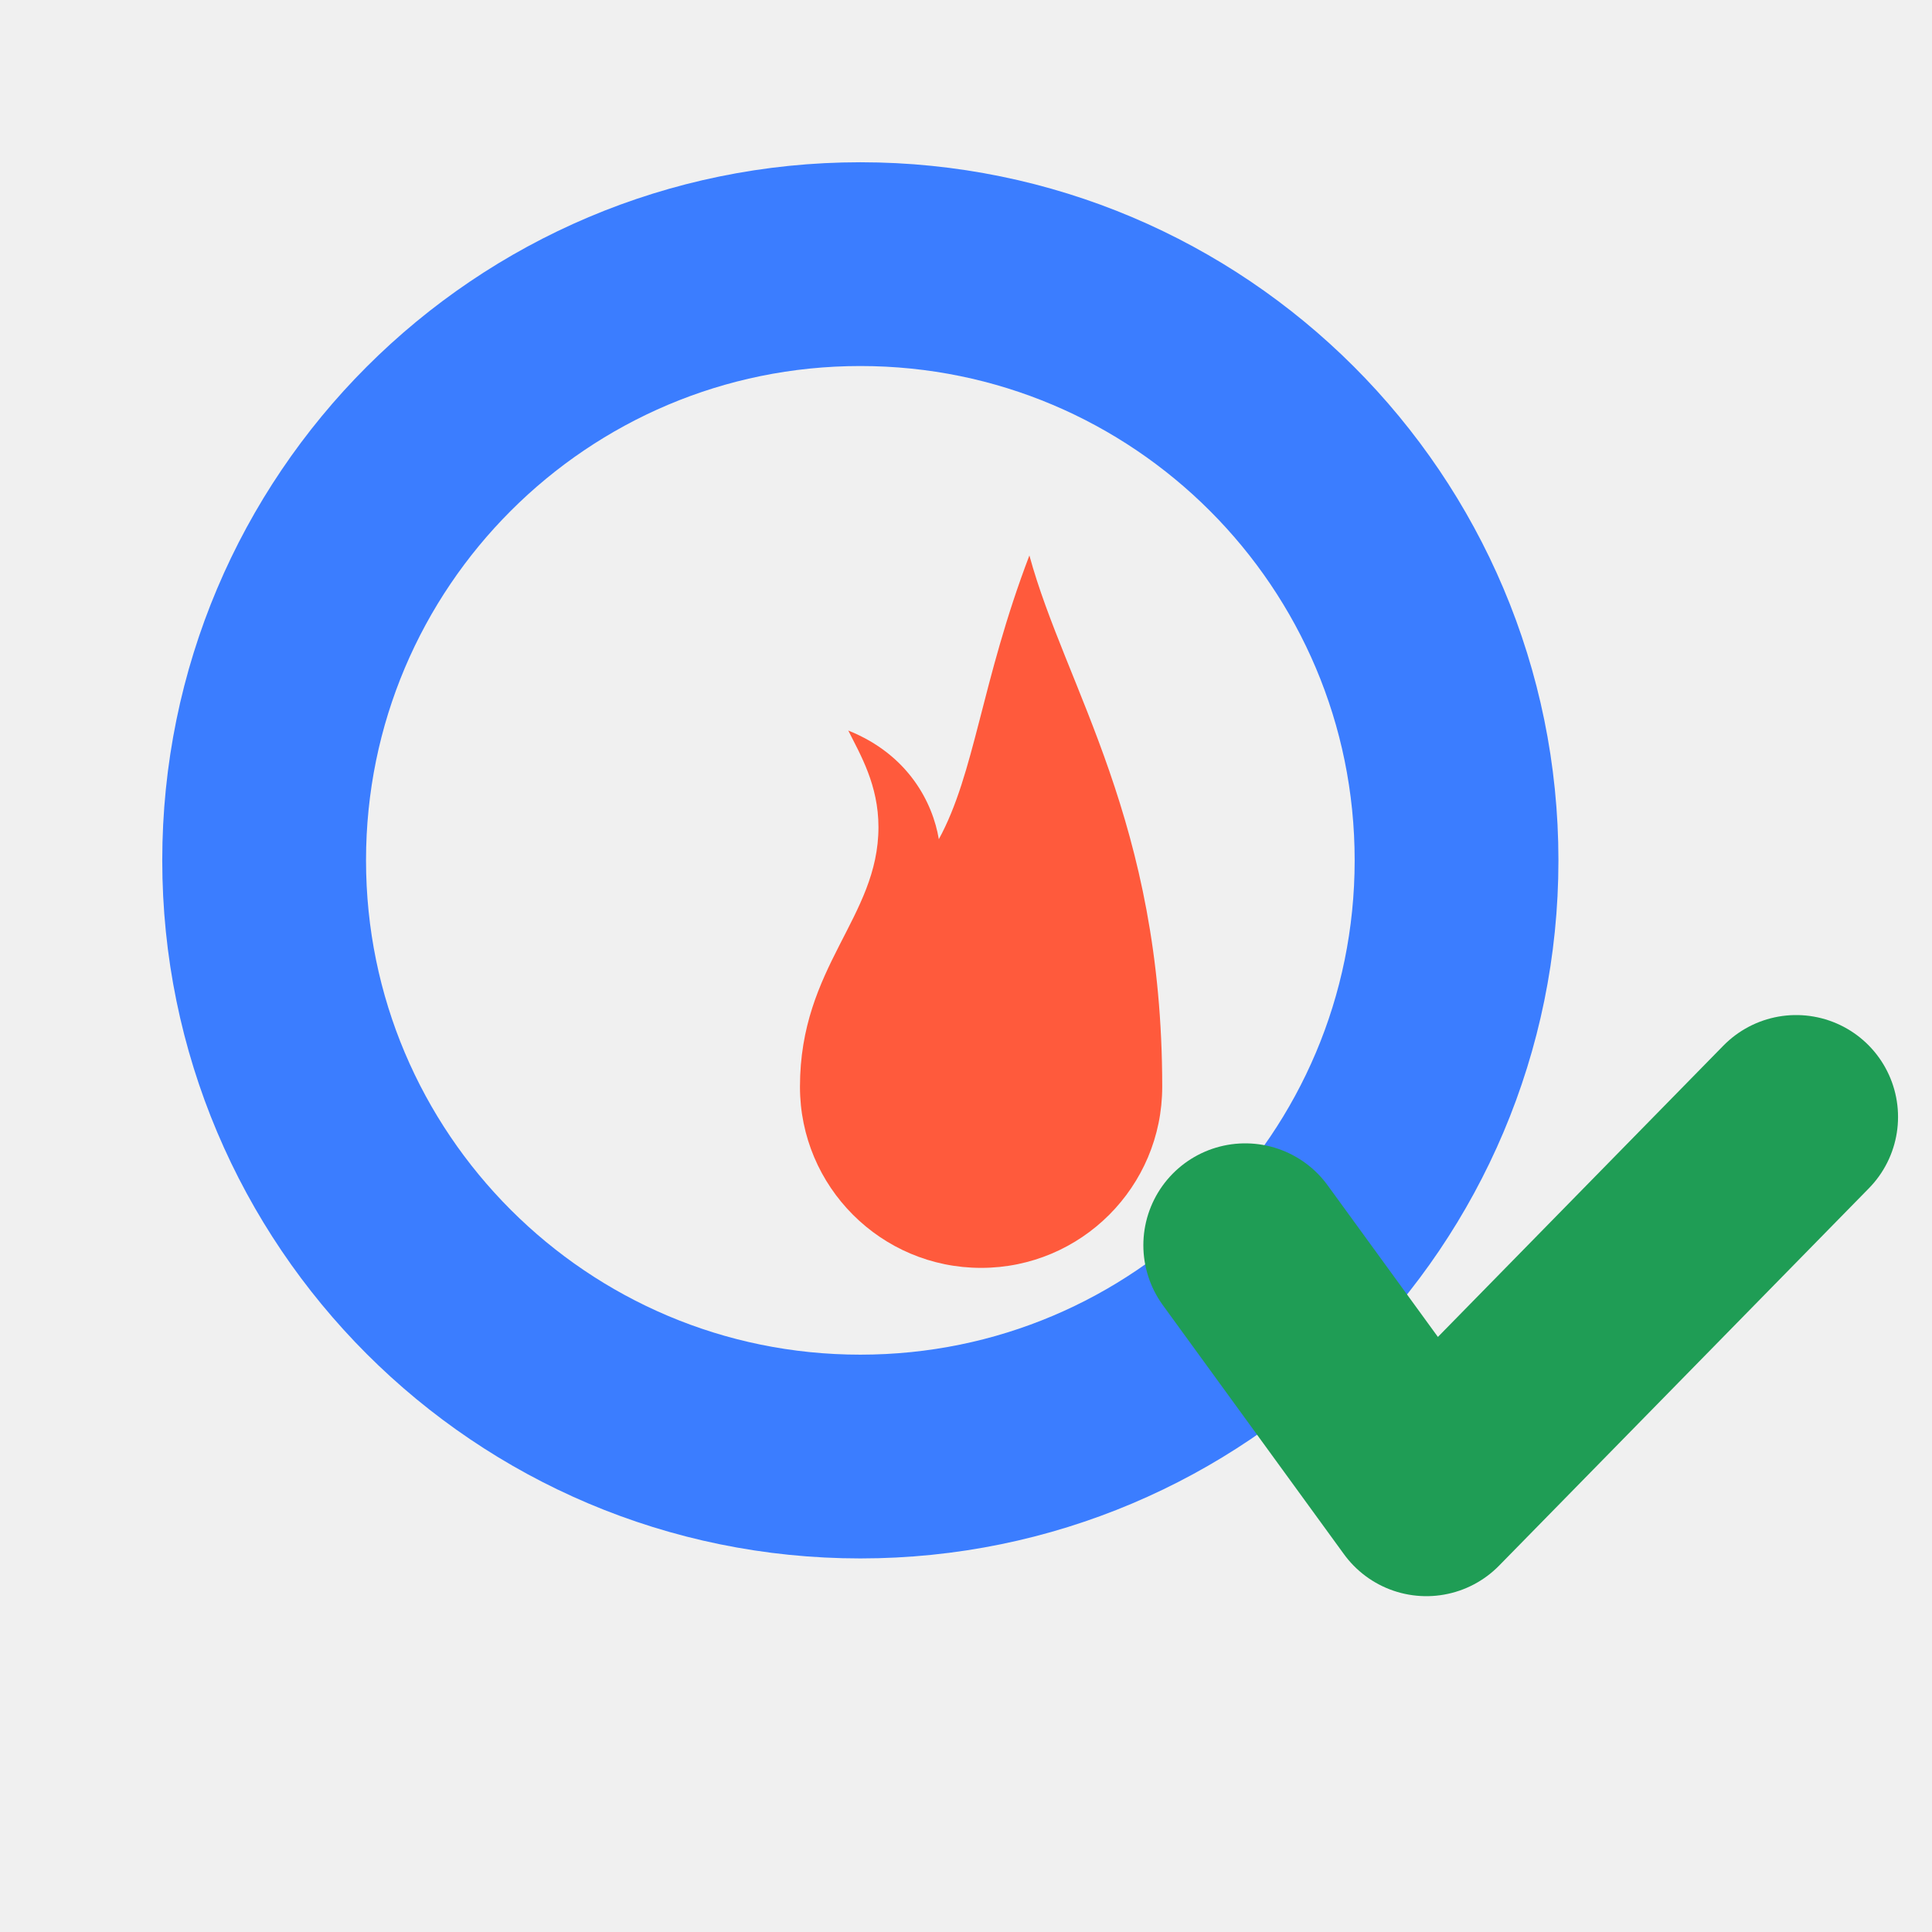
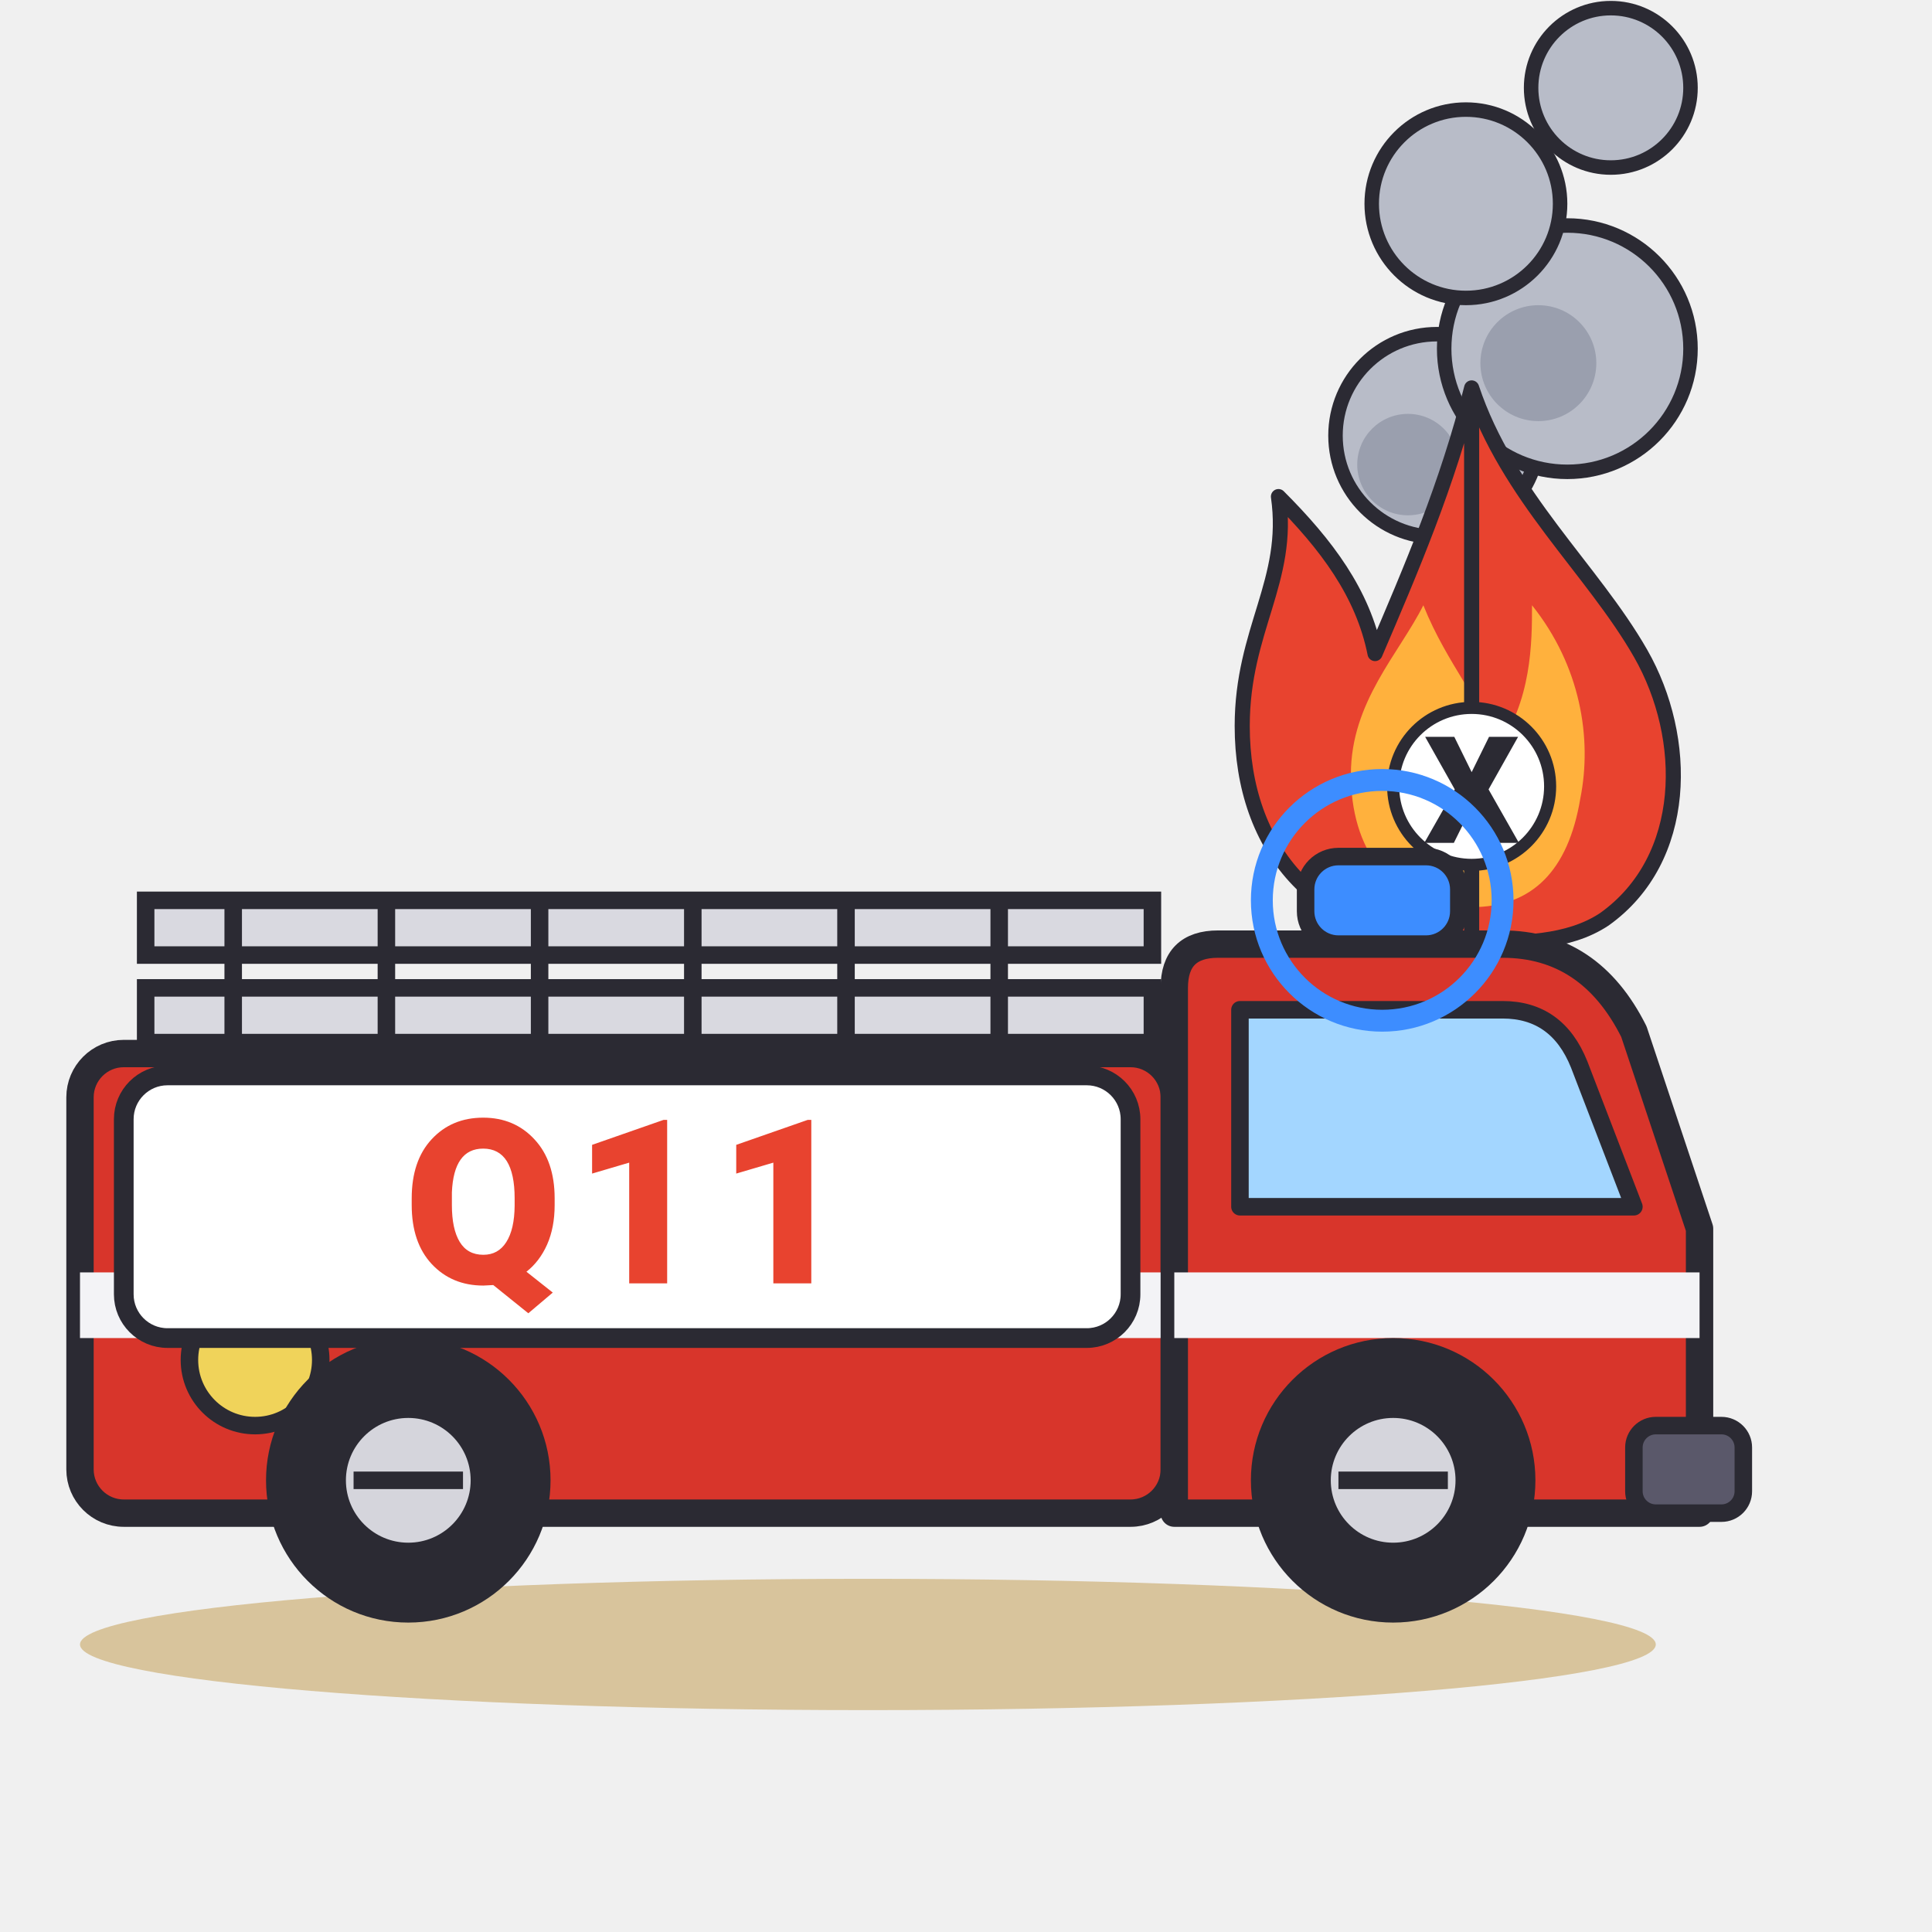
- <svg xmlns="http://www.w3.org/2000/svg" viewBox="0 0 512 512" width="512" height="512" role="img" aria-label="Q11 Emergency mark: a Q-shaped ring with a flame inside; the tail of the Q is a check mark">
-   <circle cx="228" cy="228" r="158" fill="none" stroke="#3b7dff" stroke-width="54" />
-   <polyline points="330,330 378,396 476,296" fill="none" stroke="#1f9d55" stroke-width="54" stroke-linecap="round" stroke-linejoin="round" />
-   <path fill="#ff5a3c" transform="translate(180 136) scale(0.8)" d="M116 14 C128 58 160 102 160 190 A60 60 0 0 1 40 190 C40 150 66 134 66 104 C66 90 60 80 56 72 C76 80 84 96 86 108 C98 86 100 56 116 14 Z" />
+ <svg xmlns="http://www.w3.org/2000/svg" viewBox="0 0 512 512" width="512" height="512" role="img" aria-label="Q11 Emergency mark: the fire truck with a Q11 plate, a red flame and smoke behind it">
+   <g>
+     <g transform="translate(400 150) scale(1.92)">
+       <g fill="#b8bcc8" stroke="#2b2a33" stroke-width="2">
+         <circle cx="-10" cy="-18" r="14" />
+         <circle cx="8" cy="-30" r="17" />
+         <circle cx="-6" cy="-50" r="13" />
+         <circle cx="14" cy="-66" r="11" />
+       </g>
+       <g fill="#9a9fae">
+         <circle cx="-14" cy="-14" r="7" />
+         <circle cx="4" cy="-28" r="8" />
+       </g>
+     </g>
+     <g transform="translate(390 250) scale(1.6)">
+       <path d="M0 0 C-26 0 -38 -16 -38 -36 C-38 -52 -30 -60 -32 -74 C-24 -66 -18 -58 -16 -48 C-10 -62 -4 -76 0 -92 L0 0 Z" fill="#e8432f" />
+       <path d="M0 -92 C6 -74 20 -62 28 -48 C36 -34 36 -14 22 -4 C16 0 8 0 0 0 L0 -92 Z" fill="#e8432f" />
+       <path d="M0 -6 C-14 -6 -20 -16 -20 -28 C-20 -40 -12 -48 -8 -56 C-4 -46 2 -40 4 -32 C10 -40 10 -50 10 -56 C18 -46 20 -34 18 -24 C16 -12 10 -6 0 -6 Z" fill="#ffb13d" />
+       <path d="M0 0 C-26 0 -38 -16 -38 -36 C-38 -52 -30 -60 -32 -74 C-24 -66 -18 -58 -16 -48 C-10 -62 -4 -76 0 -92 M0 -92 C6 -74 20 -62 28 -48 C36 -34 36 -14 22 -4 C16 0 8 0 0 0 Z" fill="none" stroke="#2b2a33" stroke-width="2.5" stroke-linejoin="round" />
+       <g>
+         <circle cx="0" cy="-26" r="13" fill="#ffffff" stroke="#2b2a33" stroke-width="2" />
+         <text x="0" y="-16.64" text-anchor="middle" font-size="24.7" font-weight="800" fill="#2b2a33" font-family="system-ui, -apple-system, &quot;Segoe UI&quot;, Roboto, sans-serif" style="user-select:none">X</text>
+       </g>
+     </g>
+     <g transform="translate(230 430) scale(2.9)">
+       <ellipse cx="0" cy="2" rx="72" ry="6" fill="#d8c49c" />
+       <g>
+         <g stroke="#2b2a33" stroke-width="1.6">
+           <rect x="-66" y="-66" width="92" height="5" fill="#d9d9e0" />
+           <rect x="-66" y="-58" width="92" height="5" fill="#d9d9e0" />
+           <line x1="-58" y1="-66" x2="-58" y2="-53" />
+           <line x1="-44" y1="-66" x2="-44" y2="-53" />
+           <line x1="-30" y1="-66" x2="-30" y2="-53" />
+           <line x1="-16" y1="-66" x2="-16" y2="-53" />
+           <line x1="-2" y1="-66" x2="-2" y2="-53" />
+           <line x1="12" y1="-66" x2="12" y2="-53" />
+         </g>
+         <rect x="-72" y="-52" width="100" height="42" rx="4" fill="#d8352b" stroke="#2b2a33" stroke-width="2.5" />
+         <rect x="-72" y="-32" width="100" height="6" fill="#f3f3f6" />
+         <g fill="#a8261f" stroke="#2b2a33" stroke-width="1.6">
+           <rect x="-64" y="-47" width="22" height="13" rx="2" />
+           <rect x="-38" y="-47" width="22" height="13" rx="2" />
+           <rect x="-12" y="-47" width="22" height="13" rx="2" />
+         </g>
+         <path d="M28 -10 L28 -58 Q28 -62 32 -62 L58 -62 Q66 -62 70 -54 L76 -36 L76 -10 Z" fill="#d8352b" stroke="#2b2a33" stroke-width="2.5" stroke-linejoin="round" />
+         <path d="M34 -56 L58 -56 Q63 -56 65 -51 L70 -38 L34 -38 Z" fill="#a3d6ff" stroke="#2b2a33" stroke-width="1.6" stroke-linejoin="round" />
+         <rect x="28" y="-32" width="48" height="6" fill="#f3f3f6" />
+         <rect x="70" y="-18" width="10" height="8" rx="2" fill="#5a586a" stroke="#2b2a33" stroke-width="1.6" />
+         <circle cx="-56" cy="-24" r="6" fill="#f0d35a" stroke="#2b2a33" stroke-width="1.6" />
+         <rect x="40" y="-70" width="14" height="8" rx="3" fill="#3d8dff" stroke="#2b2a33" stroke-width="1.6" />
+         <circle cx="47" cy="-66" r="11" fill="none" stroke="#3d8dff" stroke-width="2" />
+         <g>
+           <circle cx="-42" cy="-13" r="13" fill="#2b2a33" />
+           <circle cx="-42" cy="-13" r="6.5" fill="#d5d5dc" stroke="#2b2a33" stroke-width="1.6" />
+           <line x1="-47" y1="-13" x2="-37" y2="-13" stroke="#2b2a33" stroke-width="1.6" />
+         </g>
+         <g>
+           <circle cx="48" cy="-13" r="13" fill="#2b2a33" />
+           <circle cx="48" cy="-13" r="6.5" fill="#d5d5dc" stroke="#2b2a33" stroke-width="1.6" />
+           <line x1="43" y1="-13" x2="53" y2="-13" stroke="#2b2a33" stroke-width="1.6" />
+         </g>
+       </g>
+     </g>
+     <g transform="translate(230 430) scale(2.9)">
+       <rect x="-68" y="-50" width="92" height="24" rx="4" fill="#ffffff" stroke="#2b2a33" stroke-width="1.8" />
+       <text x="-22" y="-31" text-anchor="middle" font-size="21" font-weight="900" fill="#e8432f" font-family="system-ui, -apple-system, &quot;Segoe UI&quot;, Roboto, sans-serif" letter-spacing="1" style="user-select:none">Q11</text>
+     </g>
+   </g>
</svg>
